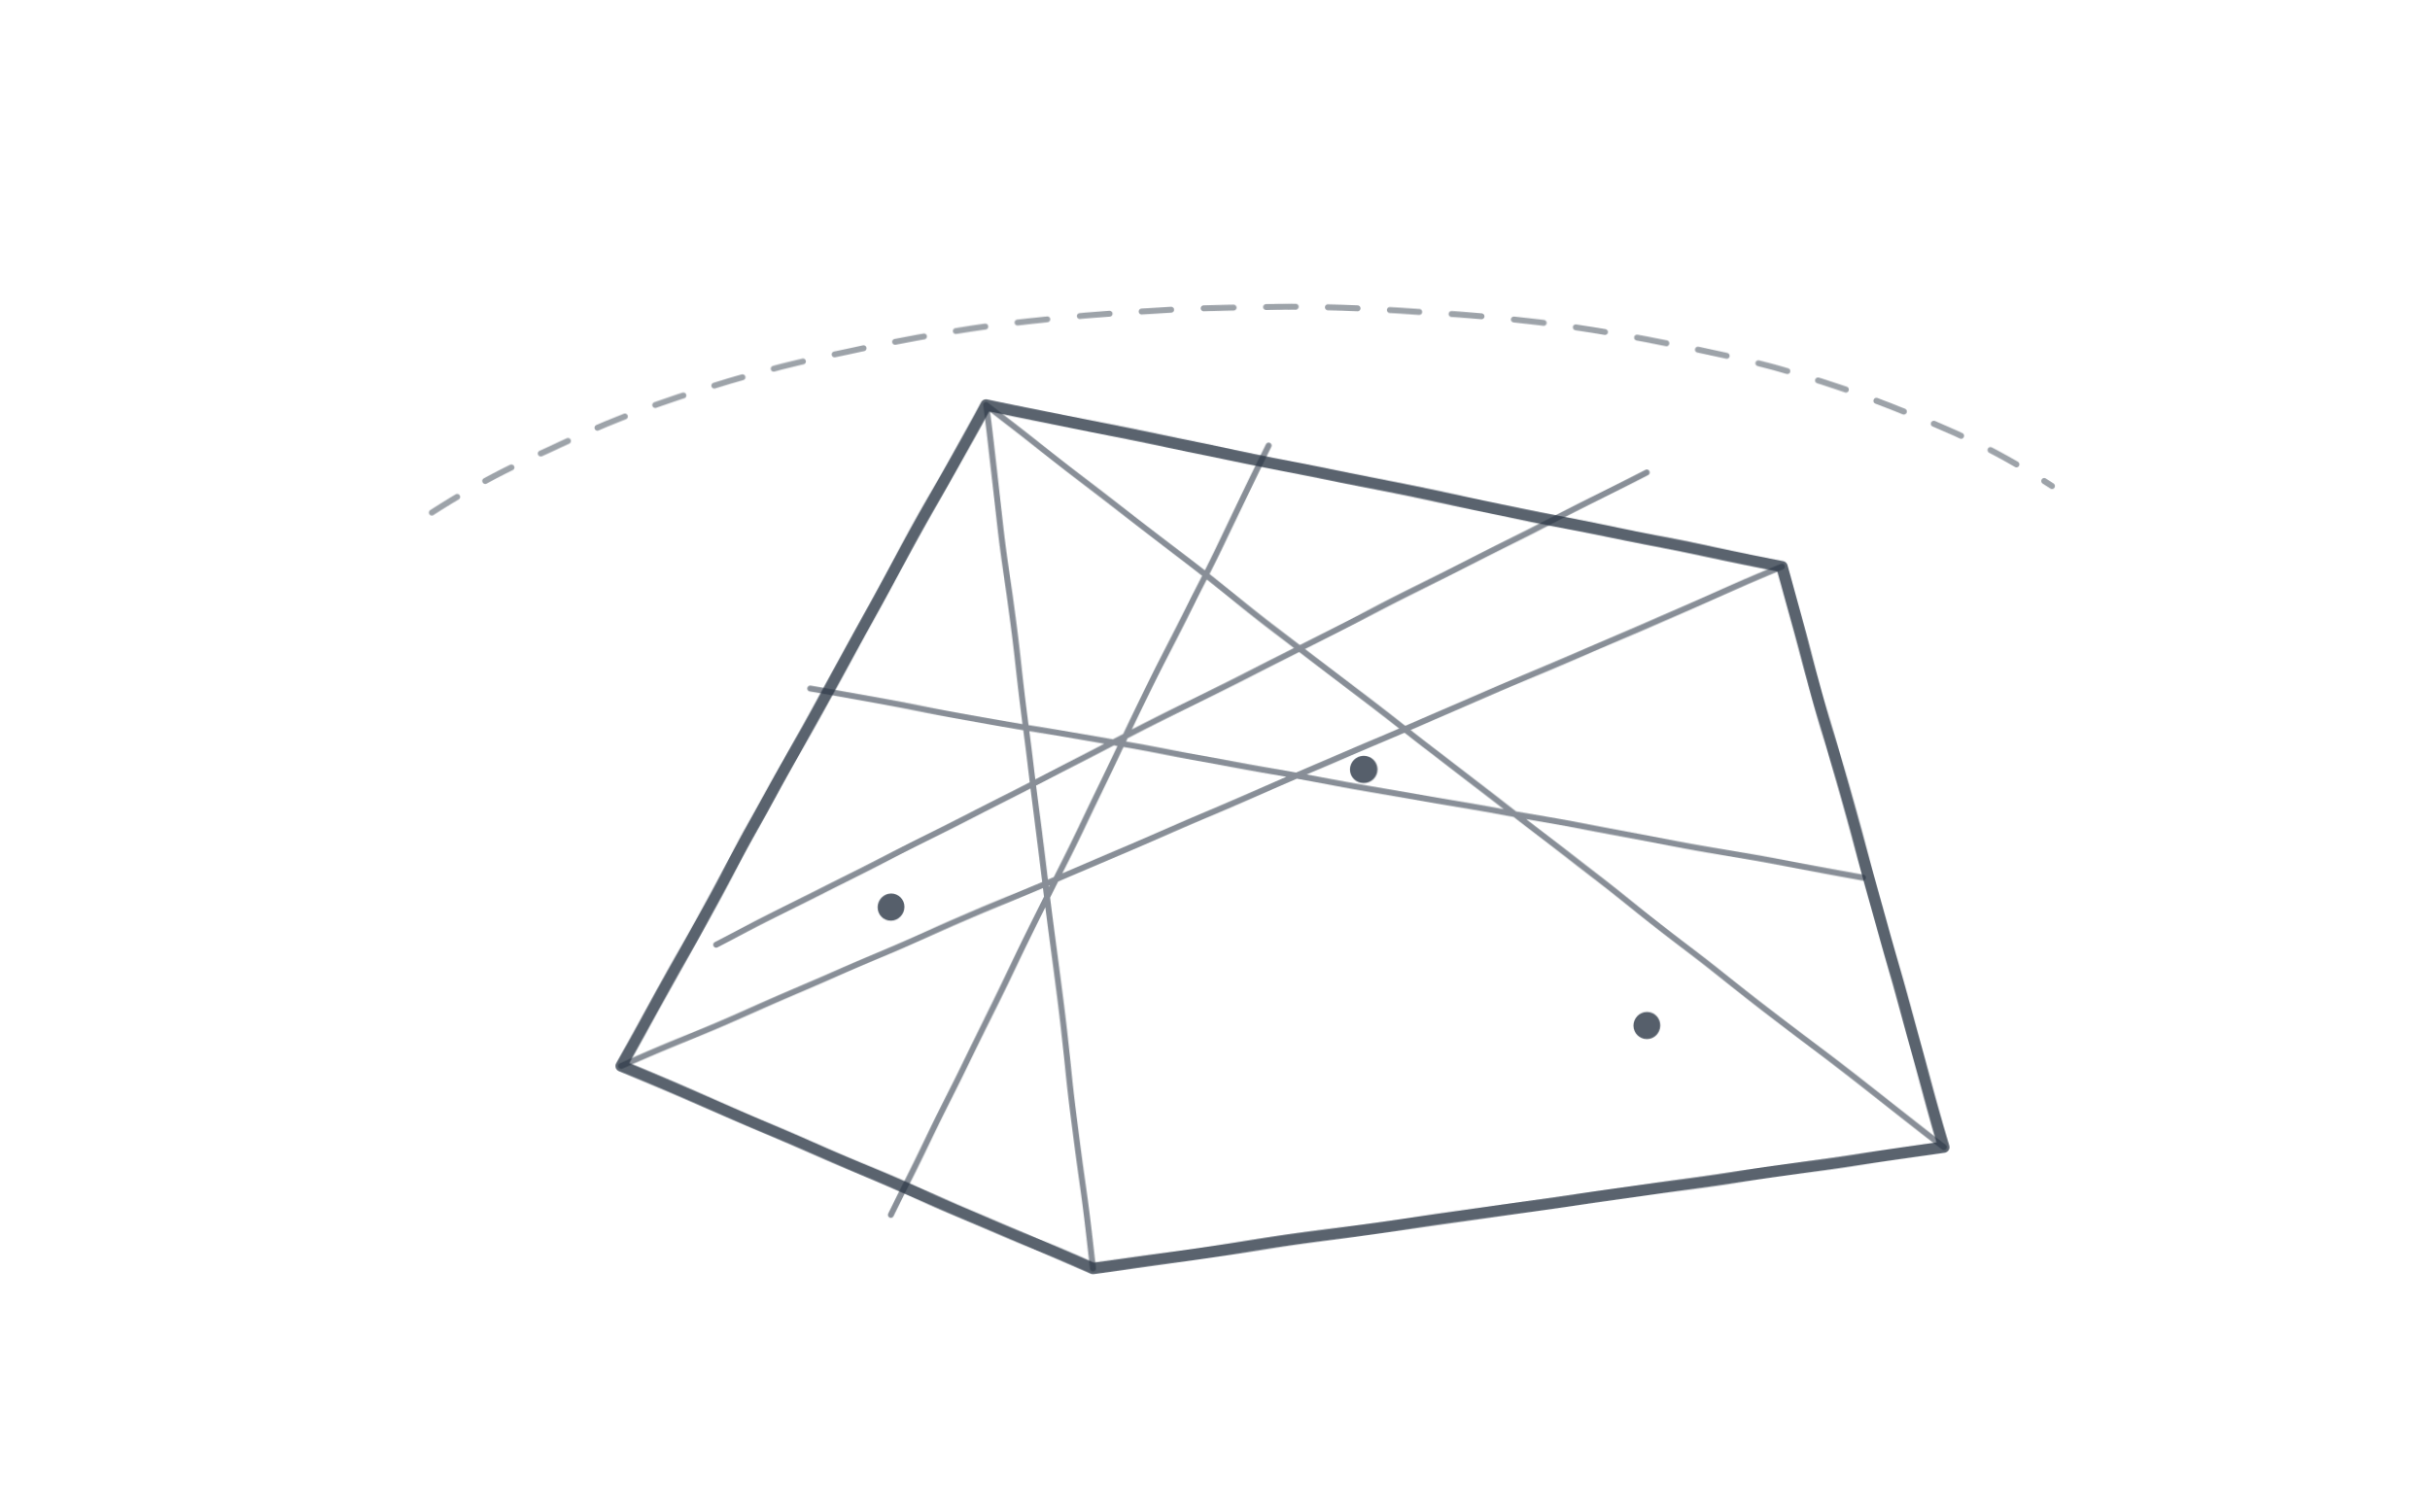
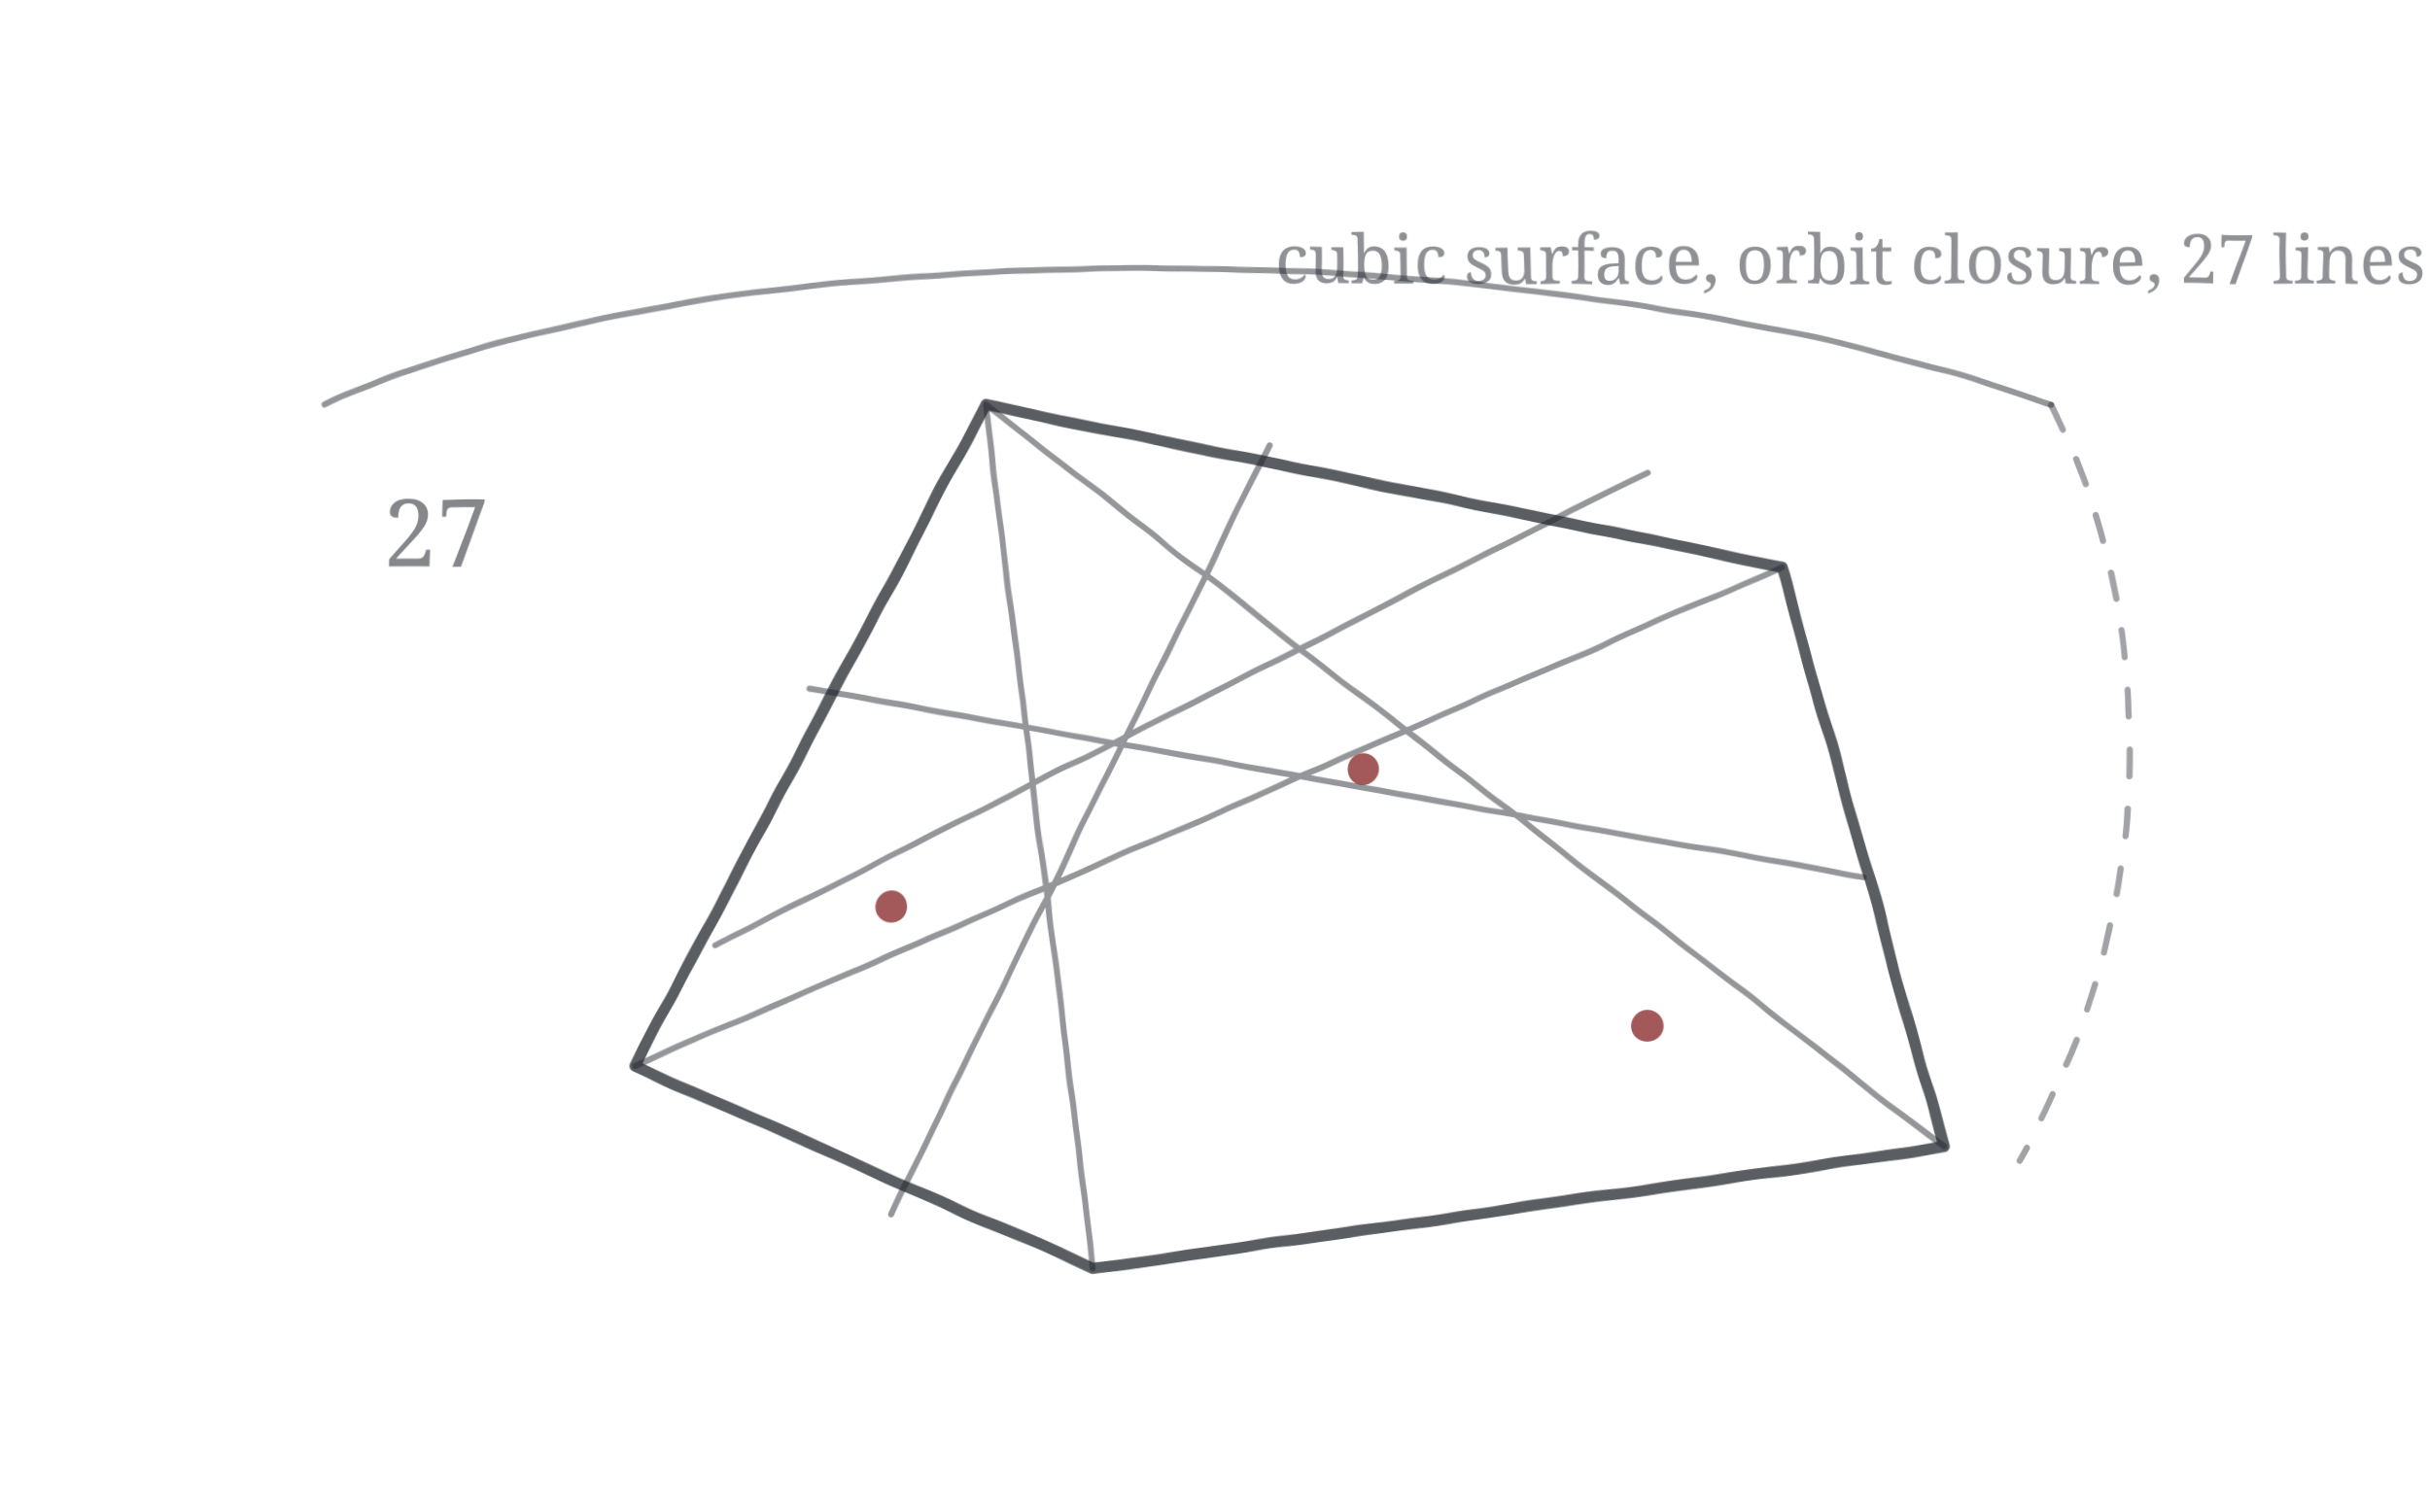
<svg xmlns="http://www.w3.org/2000/svg" viewBox="0 0 900 560" role="img" aria-hidden="true">
  <defs>
-     <filter id="pencil" x="-8%" y="-8%" width="116%" height="116%">
-       <feTurbulence type="fractalNoise" baseFrequency="0.018" numOctaves="2" seed="8" result="noise" />
-       <feDisplacementMap in="SourceGraphic" in2="noise" scale="1.15" xChannelSelector="R" yChannelSelector="G" />
+     <filter id="rough" x="-10%" y="-10%" width="120%" height="120%">
+       <feTurbulence type="fractalNoise" baseFrequency="0.035" numOctaves="2" seed="17" result="noise" />
+       <feDisplacementMap in="SourceGraphic" in2="noise" scale="1.35" xChannelSelector="R" yChannelSelector="G" />
    </filter>
    <style>
-     .line{fill:none;stroke:#263241;stroke-width:4.2;stroke-linecap:round;stroke-linejoin:round;filter:url(#pencil);opacity:.76}
-     .thin{fill:none;stroke:#263241;stroke-width:2.2;stroke-linecap:round;stroke-linejoin:round;filter:url(#pencil);opacity:.55}
-     .dash{fill:none;stroke:#263241;stroke-width:2.2;stroke-linecap:round;stroke-linejoin:round;stroke-dasharray:11 12;filter:url(#pencil);opacity:.45}
-     .mark{fill:#263241;opacity:.78;filter:url(#pencil)}
-     .accent{fill:#8b2f2f;opacity:.8;filter:url(#pencil)}
+     .p{fill:none;stroke:#20242b;stroke-width:4.1;stroke-linecap:round;stroke-linejoin:round;filter:url(#rough);opacity:.74}
+     .q{fill:none;stroke:#20242b;stroke-width:2.2;stroke-linecap:round;stroke-linejoin:round;filter:url(#rough);opacity:.48}
+     .r{fill:none;stroke:#20242b;stroke-width:1.45;stroke-linecap:round;stroke-linejoin:round;filter:url(#rough);opacity:.30}
+     .d{fill:none;stroke:#20242b;stroke-width:2.3;stroke-linecap:round;stroke-linejoin:round;stroke-dasharray:10 12;filter:url(#rough);opacity:.42}
+     .m{fill:#20242b;filter:url(#rough);opacity:.72}
+     .a{fill:#8c2f2f;stroke:#8c2f2f;stroke-width:1.8;filter:url(#rough);opacity:.8}
+     .wash{fill:#20242b;opacity:.045;filter:url(#rough)}
+     .txt{font-family:EB Garamond, Georgia, serif;font-size:35px;fill:#20242b;opacity:.55;filter:url(#rough)}
+     .small{font-family:EB Garamond, Georgia, serif;font-size:25px;fill:#20242b;opacity:.50;filter:url(#rough)}
  </style>
  </defs>
-   <path class="line" d="M230 395 L365 150 L660 210 L720 425 L405 470 Z" />
-   <path class="thin" d="M365 150 L405 470 M660 210 L230 395 M720 425 L365 150 M300 255 L690 325 M265 350 L610 175 M470 165 L330 450" />
-   <circle class="mark" cx="330" cy="336" r="5" />
-   <circle class="mark" cx="505" cy="285" r="5" />
-   <circle class="mark" cx="610" cy="380" r="5" />
-   <path class="dash" d="M160 190 C315 90,620 90,760 180" />
+   <path class="p" d="M235 395 L365 150 L660 210 L720 425 L405 470 Z" />
+   <path class="q" d="M365 150 L405 470 M660 210 L235 395 M720 425 L365 150 M300 255 L690 325 M265 350 L610 175 M470 165 L330 450" />
+   <circle class="a" cx="330" cy="336" r="5" />
+   <circle class="a" cx="505" cy="285" r="5" />
+   <circle class="a" cx="610" cy="380" r="5" />
+   <path class="q" d="M120 150 C260 85 560 80 760 150" />
+   <path class="d" d="M760 150 C800 230 800 340 748 430" />
+   <text class="small" x="472" y="105">cubic surface, orbit closure, 27 lines</text>
+   <text class="txt" x="142" y="210">27</text>
</svg>
